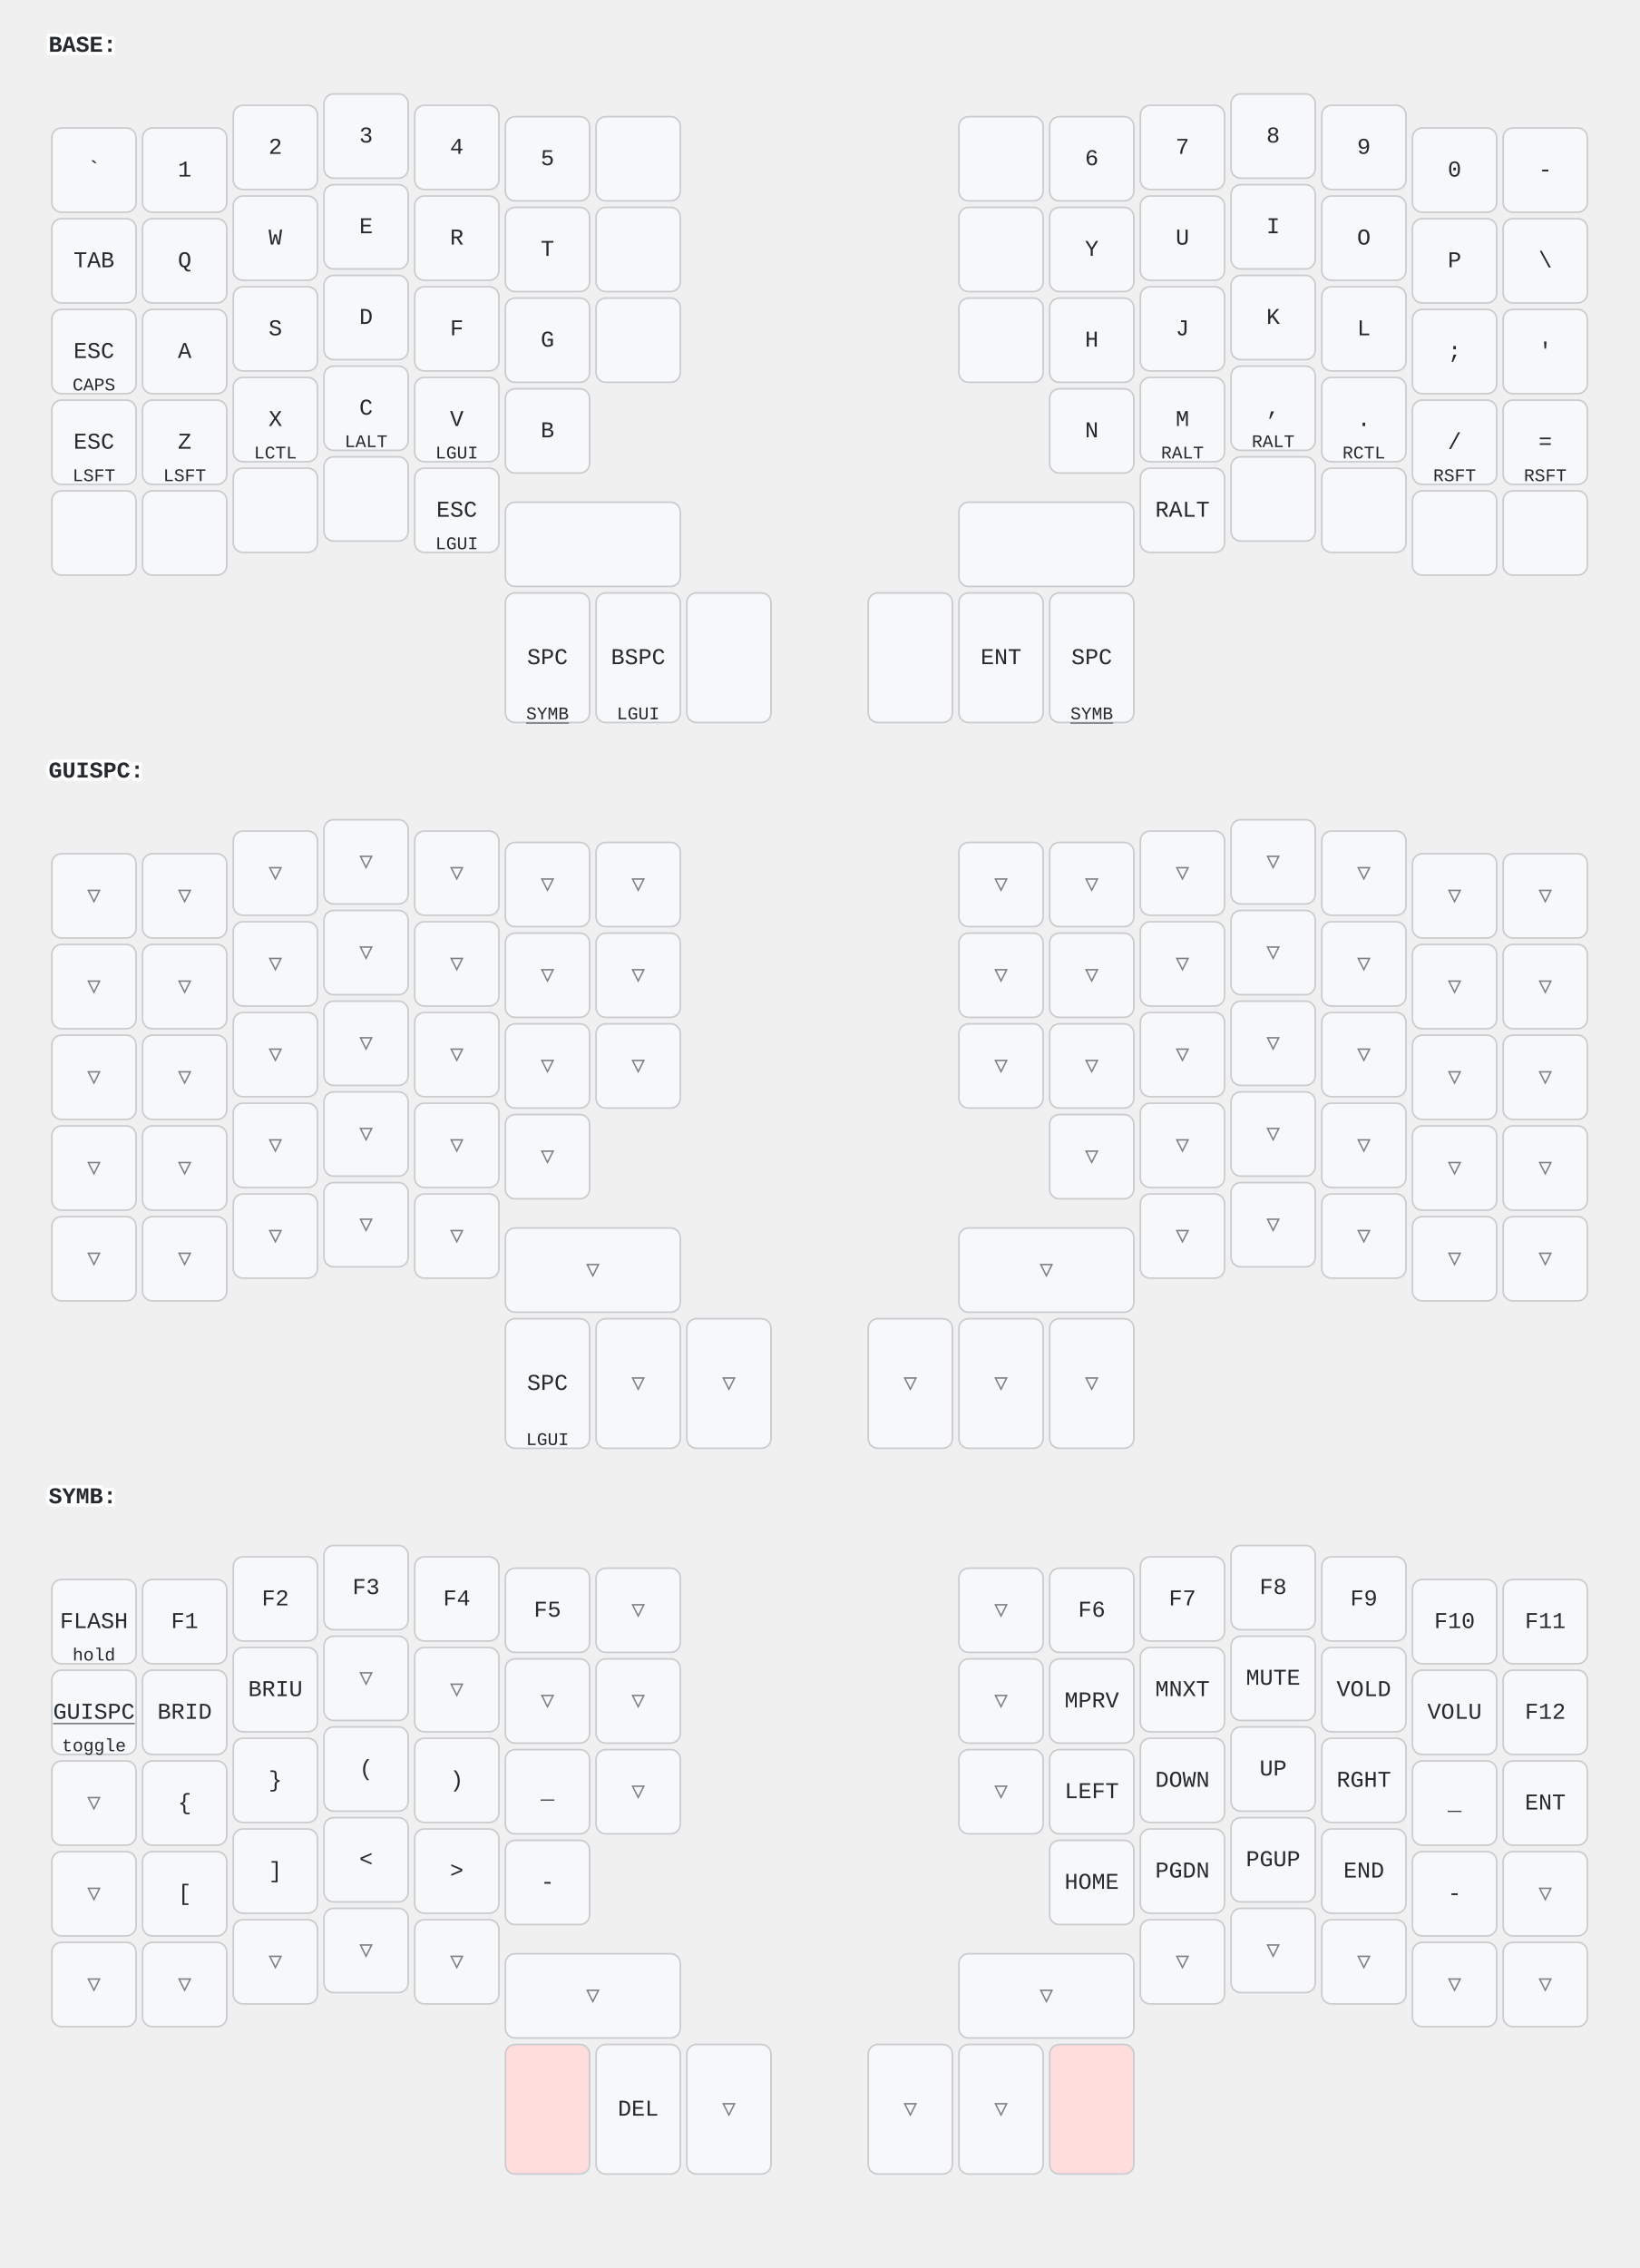
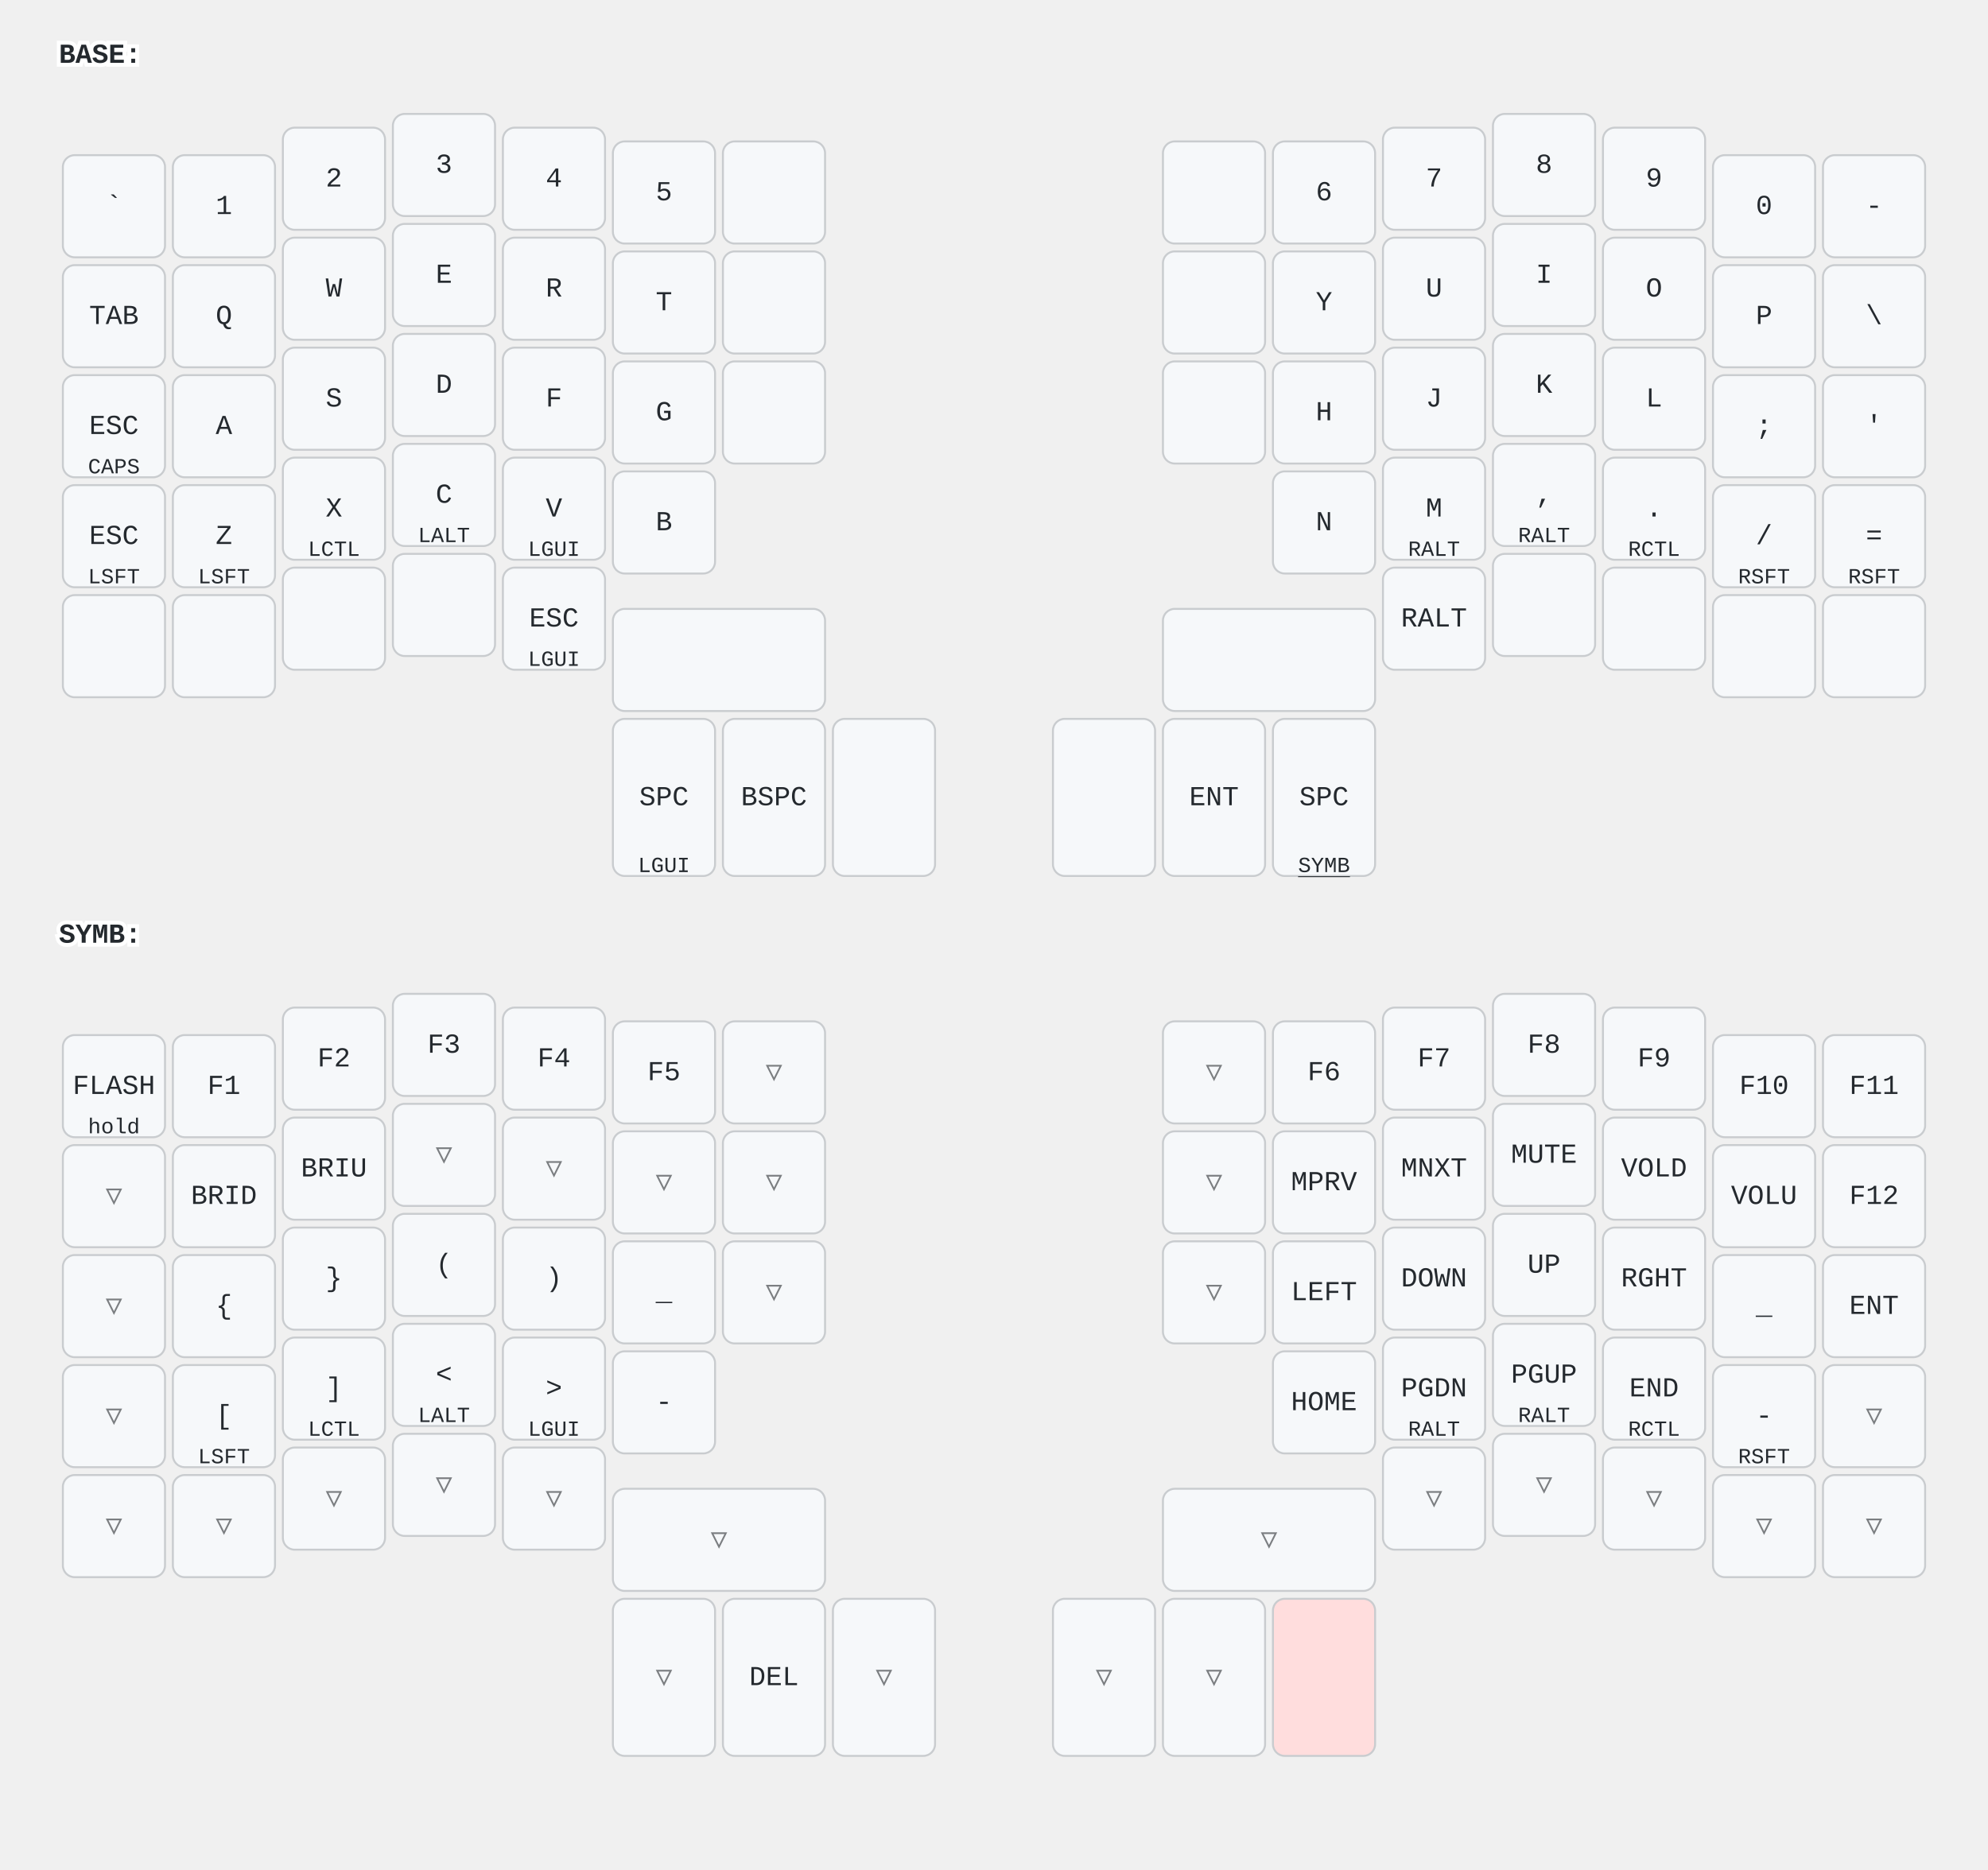
- <svg xmlns="http://www.w3.org/2000/svg" width="1012" height="1400" viewBox="0 0 1012 1400" class="keymap">
+ <svg xmlns="http://www.w3.org/2000/svg" width="1012" height="952" viewBox="0 0 1012 952" class="keymap">
  <style>/* inherit to force styles through use tags */
svg path {
    fill: inherit;
}

/* font and background color specifications */
svg.keymap {
    font-family: SFMono-Regular,Consolas,Liberation Mono,Menlo,monospace;
    font-size: 14px;
    font-kerning: normal;
    text-rendering: optimizeLegibility;
    fill: #24292e;
}

/* default key styling */
rect.key {
    fill: #f6f8fa;
}

rect.key, rect.combo {
    stroke: #c9cccf;
    stroke-width: 1;
}

/* default key side styling, only used is draw_key_sides is set */
rect.side {
    filter: brightness(90%);
}

/* color accent for combo boxes */
rect.combo, rect.combo-separate {
    fill: #cdf;
}

/* color accent for held keys */
rect.held, rect.combo.held {
    fill: #fdd;
}

/* color accent for ghost (optional) keys */
rect.ghost, rect.combo.ghost {
    stroke-dasharray: 4, 4;
    stroke-width: 2;
}

text {
    text-anchor: middle;
    dominant-baseline: middle;
}

/* styling for layer labels */
text.label {
    font-weight: bold;
    text-anchor: start;
    stroke: white;
    stroke-width: 4;
    paint-order: stroke;
}

/* styling for optional footer */
text.footer {
    text-anchor: end;
    dominant-baseline: auto;
    stroke: white;
    stroke-width: 4;
    paint-order: stroke;
}

/* styling for combo tap, and key non-tap label text */
text.combo, text.hold, text.shifted, text.left, text.right, text.tl, text.tr, text.bl, text.br {
    font-size: 11px;
}

text.hold, text.bl, text.br {
    text-anchor: middle;
    dominant-baseline: auto;
}

text.shifted, text.tl, text.tr {
    text-anchor: middle;
    dominant-baseline: hanging;
}

text.left, text.tl, text.bl {
    text-anchor: start;
}

text.right, text.tr, text.br {
    text-anchor: end;
}

text.layer-activator {
    text-decoration: underline;
}

/* styling for hold/shifted label text in combo box */
text.combo.hold, text.combo.shifted, text.combo.left, text.combo.right {
    font-size: 8px;
}

/* lighter symbol for transparent keys */
text.trans {
    fill: #7b7e81;
}

/* styling for combo dendrons */
path.combo {
    stroke-width: 1;
    stroke: gray;
    fill: none;
}

/* Start Tabler Icons Cleanup */
/* cannot use height/width with glyphs */
.icon-tabler &gt; path {
    fill: inherit;
    stroke: inherit;
    stroke-width: 2;
}
/* hide tabler's default box */
.icon-tabler &gt; path[stroke="none"][fill="none"] {
    visibility: hidden;
}
/* End Tabler Icons Cleanup */

@media (prefers-color-scheme: dark) {
svg.keymap { fill: #d1d6db; }
rect.key { fill: #3f4750; }
rect.key, rect.combo { stroke: #60666c; }
rect.combo, rect.combo-separate { fill: #1f3d7a; }
rect.held, rect.combo.held { fill: #854747; }
text.label, text.footer { stroke: black; }
text.trans { fill: #7e8184; }
path.combo { stroke: #7f7f7f; }

}</style>
  <g transform="translate(30, 0)" class="layer-BASE">
    <text x="0" y="28" class="label" id="BASE">BASE:</text>
    <g transform="translate(0, 56)">
      <g transform="translate(28, 49)" class="key keypos-0">
        <rect rx="6" ry="6" x="-26" y="-26" width="52" height="52" class="key" />
        <text x="0" y="0" class="key tap">`</text>
      </g>
      <g transform="translate(84, 49)" class="key keypos-1">
        <rect rx="6" ry="6" x="-26" y="-26" width="52" height="52" class="key" />
        <text x="0" y="0" class="key tap">1</text>
      </g>
      <g transform="translate(140, 35)" class="key keypos-2">
        <rect rx="6" ry="6" x="-26" y="-26" width="52" height="52" class="key" />
        <text x="0" y="0" class="key tap">2</text>
      </g>
      <g transform="translate(196, 28)" class="key keypos-3">
        <rect rx="6" ry="6" x="-26" y="-26" width="52" height="52" class="key" />
        <text x="0" y="0" class="key tap">3</text>
      </g>
      <g transform="translate(252, 35)" class="key keypos-4">
        <rect rx="6" ry="6" x="-26" y="-26" width="52" height="52" class="key" />
        <text x="0" y="0" class="key tap">4</text>
      </g>
      <g transform="translate(308, 42)" class="key keypos-5">
        <rect rx="6" ry="6" x="-26" y="-26" width="52" height="52" class="key" />
        <text x="0" y="0" class="key tap">5</text>
      </g>
      <g transform="translate(364, 42)" class="key keypos-6">
        <rect rx="6" ry="6" x="-26" y="-26" width="52" height="52" class="key" />
      </g>
      <g transform="translate(588, 42)" class="key keypos-7">
        <rect rx="6" ry="6" x="-26" y="-26" width="52" height="52" class="key" />
      </g>
      <g transform="translate(644, 42)" class="key keypos-8">
        <rect rx="6" ry="6" x="-26" y="-26" width="52" height="52" class="key" />
        <text x="0" y="0" class="key tap">6</text>
      </g>
      <g transform="translate(700, 35)" class="key keypos-9">
        <rect rx="6" ry="6" x="-26" y="-26" width="52" height="52" class="key" />
        <text x="0" y="0" class="key tap">7</text>
      </g>
      <g transform="translate(756, 28)" class="key keypos-10">
        <rect rx="6" ry="6" x="-26" y="-26" width="52" height="52" class="key" />
        <text x="0" y="0" class="key tap">8</text>
      </g>
      <g transform="translate(812, 35)" class="key keypos-11">
        <rect rx="6" ry="6" x="-26" y="-26" width="52" height="52" class="key" />
        <text x="0" y="0" class="key tap">9</text>
      </g>
      <g transform="translate(868, 49)" class="key keypos-12">
        <rect rx="6" ry="6" x="-26" y="-26" width="52" height="52" class="key" />
        <text x="0" y="0" class="key tap">0</text>
      </g>
      <g transform="translate(924, 49)" class="key keypos-13">
        <rect rx="6" ry="6" x="-26" y="-26" width="52" height="52" class="key" />
        <text x="0" y="0" class="key tap">-</text>
      </g>
      <g transform="translate(28, 105)" class="key keypos-14">
        <rect rx="6" ry="6" x="-26" y="-26" width="52" height="52" class="key" />
        <text x="0" y="0" class="key tap">TAB</text>
      </g>
      <g transform="translate(84, 105)" class="key keypos-15">
        <rect rx="6" ry="6" x="-26" y="-26" width="52" height="52" class="key" />
        <text x="0" y="0" class="key tap">Q</text>
      </g>
      <g transform="translate(140, 91)" class="key keypos-16">
        <rect rx="6" ry="6" x="-26" y="-26" width="52" height="52" class="key" />
        <text x="0" y="0" class="key tap">W</text>
      </g>
      <g transform="translate(196, 84)" class="key keypos-17">
        <rect rx="6" ry="6" x="-26" y="-26" width="52" height="52" class="key" />
        <text x="0" y="0" class="key tap">E</text>
      </g>
      <g transform="translate(252, 91)" class="key keypos-18">
        <rect rx="6" ry="6" x="-26" y="-26" width="52" height="52" class="key" />
        <text x="0" y="0" class="key tap">R</text>
      </g>
      <g transform="translate(308, 98)" class="key keypos-19">
        <rect rx="6" ry="6" x="-26" y="-26" width="52" height="52" class="key" />
        <text x="0" y="0" class="key tap">T</text>
      </g>
      <g transform="translate(364, 98)" class="key keypos-20">
        <rect rx="6" ry="6" x="-26" y="-26" width="52" height="52" class="key" />
      </g>
      <g transform="translate(588, 98)" class="key keypos-21">
        <rect rx="6" ry="6" x="-26" y="-26" width="52" height="52" class="key" />
      </g>
      <g transform="translate(644, 98)" class="key keypos-22">
        <rect rx="6" ry="6" x="-26" y="-26" width="52" height="52" class="key" />
        <text x="0" y="0" class="key tap">Y</text>
      </g>
      <g transform="translate(700, 91)" class="key keypos-23">
        <rect rx="6" ry="6" x="-26" y="-26" width="52" height="52" class="key" />
        <text x="0" y="0" class="key tap">U</text>
      </g>
      <g transform="translate(756, 84)" class="key keypos-24">
        <rect rx="6" ry="6" x="-26" y="-26" width="52" height="52" class="key" />
        <text x="0" y="0" class="key tap">I</text>
      </g>
      <g transform="translate(812, 91)" class="key keypos-25">
        <rect rx="6" ry="6" x="-26" y="-26" width="52" height="52" class="key" />
        <text x="0" y="0" class="key tap">O</text>
      </g>
      <g transform="translate(868, 105)" class="key keypos-26">
        <rect rx="6" ry="6" x="-26" y="-26" width="52" height="52" class="key" />
        <text x="0" y="0" class="key tap">P</text>
      </g>
      <g transform="translate(924, 105)" class="key keypos-27">
        <rect rx="6" ry="6" x="-26" y="-26" width="52" height="52" class="key" />
        <text x="0" y="0" class="key tap">\</text>
      </g>
      <g transform="translate(28, 161)" class="key keypos-28">
        <rect rx="6" ry="6" x="-26" y="-26" width="52" height="52" class="key" />
        <text x="0" y="0" class="key tap">ESC</text>
        <text x="0" y="24" class="key hold">CAPS</text>
      </g>
      <g transform="translate(84, 161)" class="key keypos-29">
        <rect rx="6" ry="6" x="-26" y="-26" width="52" height="52" class="key" />
        <text x="0" y="0" class="key tap">A</text>
      </g>
      <g transform="translate(140, 147)" class="key keypos-30">
        <rect rx="6" ry="6" x="-26" y="-26" width="52" height="52" class="key" />
        <text x="0" y="0" class="key tap">S</text>
      </g>
      <g transform="translate(196, 140)" class="key keypos-31">
        <rect rx="6" ry="6" x="-26" y="-26" width="52" height="52" class="key" />
        <text x="0" y="0" class="key tap">D</text>
      </g>
      <g transform="translate(252, 147)" class="key keypos-32">
        <rect rx="6" ry="6" x="-26" y="-26" width="52" height="52" class="key" />
        <text x="0" y="0" class="key tap">F</text>
      </g>
      <g transform="translate(308, 154)" class="key keypos-33">
        <rect rx="6" ry="6" x="-26" y="-26" width="52" height="52" class="key" />
        <text x="0" y="0" class="key tap">G</text>
      </g>
      <g transform="translate(364, 154)" class="key keypos-34">
        <rect rx="6" ry="6" x="-26" y="-26" width="52" height="52" class="key" />
      </g>
      <g transform="translate(588, 154)" class="key keypos-35">
        <rect rx="6" ry="6" x="-26" y="-26" width="52" height="52" class="key" />
      </g>
      <g transform="translate(644, 154)" class="key keypos-36">
        <rect rx="6" ry="6" x="-26" y="-26" width="52" height="52" class="key" />
        <text x="0" y="0" class="key tap">H</text>
      </g>
      <g transform="translate(700, 147)" class="key keypos-37">
        <rect rx="6" ry="6" x="-26" y="-26" width="52" height="52" class="key" />
        <text x="0" y="0" class="key tap">J</text>
      </g>
      <g transform="translate(756, 140)" class="key keypos-38">
        <rect rx="6" ry="6" x="-26" y="-26" width="52" height="52" class="key" />
        <text x="0" y="0" class="key tap">K</text>
      </g>
      <g transform="translate(812, 147)" class="key keypos-39">
        <rect rx="6" ry="6" x="-26" y="-26" width="52" height="52" class="key" />
        <text x="0" y="0" class="key tap">L</text>
      </g>
      <g transform="translate(868, 161)" class="key keypos-40">
        <rect rx="6" ry="6" x="-26" y="-26" width="52" height="52" class="key" />
        <text x="0" y="0" class="key tap">;</text>
      </g>
      <g transform="translate(924, 161)" class="key keypos-41">
        <rect rx="6" ry="6" x="-26" y="-26" width="52" height="52" class="key" />
        <text x="0" y="0" class="key tap">'</text>
      </g>
      <g transform="translate(28, 217)" class="key keypos-42">
        <rect rx="6" ry="6" x="-26" y="-26" width="52" height="52" class="key" />
        <text x="0" y="0" class="key tap">ESC</text>
        <text x="0" y="24" class="key hold">LSFT</text>
      </g>
      <g transform="translate(84, 217)" class="key keypos-43">
        <rect rx="6" ry="6" x="-26" y="-26" width="52" height="52" class="key" />
        <text x="0" y="0" class="key tap">Z</text>
        <text x="0" y="24" class="key hold">LSFT</text>
      </g>
      <g transform="translate(140, 203)" class="key keypos-44">
        <rect rx="6" ry="6" x="-26" y="-26" width="52" height="52" class="key" />
        <text x="0" y="0" class="key tap">X</text>
        <text x="0" y="24" class="key hold">LCTL</text>
      </g>
      <g transform="translate(196, 196)" class="key keypos-45">
        <rect rx="6" ry="6" x="-26" y="-26" width="52" height="52" class="key" />
        <text x="0" y="0" class="key tap">C</text>
        <text x="0" y="24" class="key hold">LALT</text>
      </g>
      <g transform="translate(252, 203)" class="key keypos-46">
        <rect rx="6" ry="6" x="-26" y="-26" width="52" height="52" class="key" />
        <text x="0" y="0" class="key tap">V</text>
        <text x="0" y="24" class="key hold">LGUI</text>
      </g>
      <g transform="translate(308, 210)" class="key keypos-47">
        <rect rx="6" ry="6" x="-26" y="-26" width="52" height="52" class="key" />
        <text x="0" y="0" class="key tap">B</text>
      </g>
      <g transform="translate(644, 210)" class="key keypos-48">
        <rect rx="6" ry="6" x="-26" y="-26" width="52" height="52" class="key" />
        <text x="0" y="0" class="key tap">N</text>
      </g>
      <g transform="translate(700, 203)" class="key keypos-49">
        <rect rx="6" ry="6" x="-26" y="-26" width="52" height="52" class="key" />
        <text x="0" y="0" class="key tap">M</text>
        <text x="0" y="24" class="key hold">RALT</text>
      </g>
      <g transform="translate(756, 196)" class="key keypos-50">
        <rect rx="6" ry="6" x="-26" y="-26" width="52" height="52" class="key" />
        <text x="0" y="0" class="key tap">,</text>
        <text x="0" y="24" class="key hold">RALT</text>
      </g>
      <g transform="translate(812, 203)" class="key keypos-51">
        <rect rx="6" ry="6" x="-26" y="-26" width="52" height="52" class="key" />
        <text x="0" y="0" class="key tap">.</text>
        <text x="0" y="24" class="key hold">RCTL</text>
      </g>
      <g transform="translate(868, 217)" class="key keypos-52">
        <rect rx="6" ry="6" x="-26" y="-26" width="52" height="52" class="key" />
        <text x="0" y="0" class="key tap">/</text>
        <text x="0" y="24" class="key hold">RSFT</text>
      </g>
      <g transform="translate(924, 217)" class="key keypos-53">
        <rect rx="6" ry="6" x="-26" y="-26" width="52" height="52" class="key" />
        <text x="0" y="0" class="key tap">=</text>
        <text x="0" y="24" class="key hold">RSFT</text>
      </g>
      <g transform="translate(28, 273)" class="key keypos-54">
        <rect rx="6" ry="6" x="-26" y="-26" width="52" height="52" class="key" />
      </g>
      <g transform="translate(84, 273)" class="key keypos-55">
        <rect rx="6" ry="6" x="-26" y="-26" width="52" height="52" class="key" />
      </g>
      <g transform="translate(140, 259)" class="key keypos-56">
        <rect rx="6" ry="6" x="-26" y="-26" width="52" height="52" class="key" />
      </g>
      <g transform="translate(196, 252)" class="key keypos-57">
        <rect rx="6" ry="6" x="-26" y="-26" width="52" height="52" class="key" />
      </g>
      <g transform="translate(252, 259)" class="key keypos-58">
        <rect rx="6" ry="6" x="-26" y="-26" width="52" height="52" class="key" />
        <text x="0" y="0" class="key tap">ESC</text>
        <text x="0" y="24" class="key hold">LGUI</text>
      </g>
      <g transform="translate(336, 280)" class="key keypos-59">
        <rect rx="6" ry="6" x="-54" y="-26" width="108" height="52" class="key" />
      </g>
      <g transform="translate(616, 280)" class="key keypos-60">
        <rect rx="6" ry="6" x="-54" y="-26" width="108" height="52" class="key" />
      </g>
      <g transform="translate(700, 259)" class="key keypos-61">
        <rect rx="6" ry="6" x="-26" y="-26" width="52" height="52" class="key" />
        <text x="0" y="0" class="key tap">RALT</text>
      </g>
      <g transform="translate(756, 252)" class="key keypos-62">
        <rect rx="6" ry="6" x="-26" y="-26" width="52" height="52" class="key" />
      </g>
      <g transform="translate(812, 259)" class="key keypos-63">
        <rect rx="6" ry="6" x="-26" y="-26" width="52" height="52" class="key" />
      </g>
      <g transform="translate(868, 273)" class="key keypos-64">
        <rect rx="6" ry="6" x="-26" y="-26" width="52" height="52" class="key" />
      </g>
      <g transform="translate(924, 273)" class="key keypos-65">
        <rect rx="6" ry="6" x="-26" y="-26" width="52" height="52" class="key" />
      </g>
      <g transform="translate(308, 350)" class="key keypos-66">
        <rect rx="6" ry="6" x="-26" y="-40" width="52" height="80" class="key" />
        <text x="0" y="0" class="key tap">SPC</text>
-         <a href="#SYMB">
-           <text x="0" y="38" class="key hold layer-activator">SYMB</text>
-         </a>
+         <text x="0" y="38" class="key hold">LGUI</text>
      </g>
      <g transform="translate(364, 350)" class="key keypos-67">
        <rect rx="6" ry="6" x="-26" y="-40" width="52" height="80" class="key" />
        <text x="0" y="0" class="key tap">BSPC</text>
-         <text x="0" y="38" class="key hold">LGUI</text>
      </g>
      <g transform="translate(420, 350)" class="key keypos-68">
        <rect rx="6" ry="6" x="-26" y="-40" width="52" height="80" class="key" />
      </g>
      <g transform="translate(532, 350)" class="key keypos-69">
        <rect rx="6" ry="6" x="-26" y="-40" width="52" height="80" class="key" />
      </g>
      <g transform="translate(588, 350)" class="key keypos-70">
        <rect rx="6" ry="6" x="-26" y="-40" width="52" height="80" class="key" />
        <text x="0" y="0" class="key tap">ENT</text>
      </g>
      <g transform="translate(644, 350)" class="key keypos-71">
        <rect rx="6" ry="6" x="-26" y="-40" width="52" height="80" class="key" />
        <text x="0" y="0" class="key tap">SPC</text>
        <a href="#SYMB">
          <text x="0" y="38" class="key hold layer-activator">SYMB</text>
        </a>
      </g>
    </g>
  </g>
-   <g transform="translate(30, 448)" class="layer-GUISPC">
-     <text x="0" y="28" class="label" id="GUISPC">GUISPC:</text>
-     <g transform="translate(0, 56)">
-       <g transform="translate(28, 49)" class="key trans keypos-0">
-         <rect rx="6" ry="6" x="-26" y="-26" width="52" height="52" class="key trans" />
-         <text x="0" y="0" class="key trans tap">▽</text>
-       </g>
-       <g transform="translate(84, 49)" class="key trans keypos-1">
-         <rect rx="6" ry="6" x="-26" y="-26" width="52" height="52" class="key trans" />
-         <text x="0" y="0" class="key trans tap">▽</text>
-       </g>
-       <g transform="translate(140, 35)" class="key trans keypos-2">
-         <rect rx="6" ry="6" x="-26" y="-26" width="52" height="52" class="key trans" />
-         <text x="0" y="0" class="key trans tap">▽</text>
-       </g>
-       <g transform="translate(196, 28)" class="key trans keypos-3">
-         <rect rx="6" ry="6" x="-26" y="-26" width="52" height="52" class="key trans" />
-         <text x="0" y="0" class="key trans tap">▽</text>
-       </g>
-       <g transform="translate(252, 35)" class="key trans keypos-4">
-         <rect rx="6" ry="6" x="-26" y="-26" width="52" height="52" class="key trans" />
-         <text x="0" y="0" class="key trans tap">▽</text>
-       </g>
-       <g transform="translate(308, 42)" class="key trans keypos-5">
-         <rect rx="6" ry="6" x="-26" y="-26" width="52" height="52" class="key trans" />
-         <text x="0" y="0" class="key trans tap">▽</text>
-       </g>
-       <g transform="translate(364, 42)" class="key trans keypos-6">
-         <rect rx="6" ry="6" x="-26" y="-26" width="52" height="52" class="key trans" />
-         <text x="0" y="0" class="key trans tap">▽</text>
-       </g>
-       <g transform="translate(588, 42)" class="key trans keypos-7">
-         <rect rx="6" ry="6" x="-26" y="-26" width="52" height="52" class="key trans" />
-         <text x="0" y="0" class="key trans tap">▽</text>
-       </g>
-       <g transform="translate(644, 42)" class="key trans keypos-8">
-         <rect rx="6" ry="6" x="-26" y="-26" width="52" height="52" class="key trans" />
-         <text x="0" y="0" class="key trans tap">▽</text>
-       </g>
-       <g transform="translate(700, 35)" class="key trans keypos-9">
-         <rect rx="6" ry="6" x="-26" y="-26" width="52" height="52" class="key trans" />
-         <text x="0" y="0" class="key trans tap">▽</text>
-       </g>
-       <g transform="translate(756, 28)" class="key trans keypos-10">
-         <rect rx="6" ry="6" x="-26" y="-26" width="52" height="52" class="key trans" />
-         <text x="0" y="0" class="key trans tap">▽</text>
-       </g>
-       <g transform="translate(812, 35)" class="key trans keypos-11">
-         <rect rx="6" ry="6" x="-26" y="-26" width="52" height="52" class="key trans" />
-         <text x="0" y="0" class="key trans tap">▽</text>
-       </g>
-       <g transform="translate(868, 49)" class="key trans keypos-12">
-         <rect rx="6" ry="6" x="-26" y="-26" width="52" height="52" class="key trans" />
-         <text x="0" y="0" class="key trans tap">▽</text>
-       </g>
-       <g transform="translate(924, 49)" class="key trans keypos-13">
-         <rect rx="6" ry="6" x="-26" y="-26" width="52" height="52" class="key trans" />
-         <text x="0" y="0" class="key trans tap">▽</text>
-       </g>
-       <g transform="translate(28, 105)" class="key trans keypos-14">
-         <rect rx="6" ry="6" x="-26" y="-26" width="52" height="52" class="key trans" />
-         <text x="0" y="0" class="key trans tap">▽</text>
-       </g>
-       <g transform="translate(84, 105)" class="key trans keypos-15">
-         <rect rx="6" ry="6" x="-26" y="-26" width="52" height="52" class="key trans" />
-         <text x="0" y="0" class="key trans tap">▽</text>
-       </g>
-       <g transform="translate(140, 91)" class="key trans keypos-16">
-         <rect rx="6" ry="6" x="-26" y="-26" width="52" height="52" class="key trans" />
-         <text x="0" y="0" class="key trans tap">▽</text>
-       </g>
-       <g transform="translate(196, 84)" class="key trans keypos-17">
-         <rect rx="6" ry="6" x="-26" y="-26" width="52" height="52" class="key trans" />
-         <text x="0" y="0" class="key trans tap">▽</text>
-       </g>
-       <g transform="translate(252, 91)" class="key trans keypos-18">
-         <rect rx="6" ry="6" x="-26" y="-26" width="52" height="52" class="key trans" />
-         <text x="0" y="0" class="key trans tap">▽</text>
-       </g>
-       <g transform="translate(308, 98)" class="key trans keypos-19">
-         <rect rx="6" ry="6" x="-26" y="-26" width="52" height="52" class="key trans" />
-         <text x="0" y="0" class="key trans tap">▽</text>
-       </g>
-       <g transform="translate(364, 98)" class="key trans keypos-20">
-         <rect rx="6" ry="6" x="-26" y="-26" width="52" height="52" class="key trans" />
-         <text x="0" y="0" class="key trans tap">▽</text>
-       </g>
-       <g transform="translate(588, 98)" class="key trans keypos-21">
-         <rect rx="6" ry="6" x="-26" y="-26" width="52" height="52" class="key trans" />
-         <text x="0" y="0" class="key trans tap">▽</text>
-       </g>
-       <g transform="translate(644, 98)" class="key trans keypos-22">
-         <rect rx="6" ry="6" x="-26" y="-26" width="52" height="52" class="key trans" />
-         <text x="0" y="0" class="key trans tap">▽</text>
-       </g>
-       <g transform="translate(700, 91)" class="key trans keypos-23">
-         <rect rx="6" ry="6" x="-26" y="-26" width="52" height="52" class="key trans" />
-         <text x="0" y="0" class="key trans tap">▽</text>
-       </g>
-       <g transform="translate(756, 84)" class="key trans keypos-24">
-         <rect rx="6" ry="6" x="-26" y="-26" width="52" height="52" class="key trans" />
-         <text x="0" y="0" class="key trans tap">▽</text>
-       </g>
-       <g transform="translate(812, 91)" class="key trans keypos-25">
-         <rect rx="6" ry="6" x="-26" y="-26" width="52" height="52" class="key trans" />
-         <text x="0" y="0" class="key trans tap">▽</text>
-       </g>
-       <g transform="translate(868, 105)" class="key trans keypos-26">
-         <rect rx="6" ry="6" x="-26" y="-26" width="52" height="52" class="key trans" />
-         <text x="0" y="0" class="key trans tap">▽</text>
-       </g>
-       <g transform="translate(924, 105)" class="key trans keypos-27">
-         <rect rx="6" ry="6" x="-26" y="-26" width="52" height="52" class="key trans" />
-         <text x="0" y="0" class="key trans tap">▽</text>
-       </g>
-       <g transform="translate(28, 161)" class="key trans keypos-28">
-         <rect rx="6" ry="6" x="-26" y="-26" width="52" height="52" class="key trans" />
-         <text x="0" y="0" class="key trans tap">▽</text>
-       </g>
-       <g transform="translate(84, 161)" class="key trans keypos-29">
-         <rect rx="6" ry="6" x="-26" y="-26" width="52" height="52" class="key trans" />
-         <text x="0" y="0" class="key trans tap">▽</text>
-       </g>
-       <g transform="translate(140, 147)" class="key trans keypos-30">
-         <rect rx="6" ry="6" x="-26" y="-26" width="52" height="52" class="key trans" />
-         <text x="0" y="0" class="key trans tap">▽</text>
-       </g>
-       <g transform="translate(196, 140)" class="key trans keypos-31">
-         <rect rx="6" ry="6" x="-26" y="-26" width="52" height="52" class="key trans" />
-         <text x="0" y="0" class="key trans tap">▽</text>
-       </g>
-       <g transform="translate(252, 147)" class="key trans keypos-32">
-         <rect rx="6" ry="6" x="-26" y="-26" width="52" height="52" class="key trans" />
-         <text x="0" y="0" class="key trans tap">▽</text>
-       </g>
-       <g transform="translate(308, 154)" class="key trans keypos-33">
-         <rect rx="6" ry="6" x="-26" y="-26" width="52" height="52" class="key trans" />
-         <text x="0" y="0" class="key trans tap">▽</text>
-       </g>
-       <g transform="translate(364, 154)" class="key trans keypos-34">
-         <rect rx="6" ry="6" x="-26" y="-26" width="52" height="52" class="key trans" />
-         <text x="0" y="0" class="key trans tap">▽</text>
-       </g>
-       <g transform="translate(588, 154)" class="key trans keypos-35">
-         <rect rx="6" ry="6" x="-26" y="-26" width="52" height="52" class="key trans" />
-         <text x="0" y="0" class="key trans tap">▽</text>
-       </g>
-       <g transform="translate(644, 154)" class="key trans keypos-36">
-         <rect rx="6" ry="6" x="-26" y="-26" width="52" height="52" class="key trans" />
-         <text x="0" y="0" class="key trans tap">▽</text>
-       </g>
-       <g transform="translate(700, 147)" class="key trans keypos-37">
-         <rect rx="6" ry="6" x="-26" y="-26" width="52" height="52" class="key trans" />
-         <text x="0" y="0" class="key trans tap">▽</text>
-       </g>
-       <g transform="translate(756, 140)" class="key trans keypos-38">
-         <rect rx="6" ry="6" x="-26" y="-26" width="52" height="52" class="key trans" />
-         <text x="0" y="0" class="key trans tap">▽</text>
-       </g>
-       <g transform="translate(812, 147)" class="key trans keypos-39">
-         <rect rx="6" ry="6" x="-26" y="-26" width="52" height="52" class="key trans" />
-         <text x="0" y="0" class="key trans tap">▽</text>
-       </g>
-       <g transform="translate(868, 161)" class="key trans keypos-40">
-         <rect rx="6" ry="6" x="-26" y="-26" width="52" height="52" class="key trans" />
-         <text x="0" y="0" class="key trans tap">▽</text>
-       </g>
-       <g transform="translate(924, 161)" class="key trans keypos-41">
-         <rect rx="6" ry="6" x="-26" y="-26" width="52" height="52" class="key trans" />
-         <text x="0" y="0" class="key trans tap">▽</text>
-       </g>
-       <g transform="translate(28, 217)" class="key trans keypos-42">
-         <rect rx="6" ry="6" x="-26" y="-26" width="52" height="52" class="key trans" />
-         <text x="0" y="0" class="key trans tap">▽</text>
-       </g>
-       <g transform="translate(84, 217)" class="key trans keypos-43">
-         <rect rx="6" ry="6" x="-26" y="-26" width="52" height="52" class="key trans" />
-         <text x="0" y="0" class="key trans tap">▽</text>
-       </g>
-       <g transform="translate(140, 203)" class="key trans keypos-44">
-         <rect rx="6" ry="6" x="-26" y="-26" width="52" height="52" class="key trans" />
-         <text x="0" y="0" class="key trans tap">▽</text>
-       </g>
-       <g transform="translate(196, 196)" class="key trans keypos-45">
-         <rect rx="6" ry="6" x="-26" y="-26" width="52" height="52" class="key trans" />
-         <text x="0" y="0" class="key trans tap">▽</text>
-       </g>
-       <g transform="translate(252, 203)" class="key trans keypos-46">
-         <rect rx="6" ry="6" x="-26" y="-26" width="52" height="52" class="key trans" />
-         <text x="0" y="0" class="key trans tap">▽</text>
-       </g>
-       <g transform="translate(308, 210)" class="key trans keypos-47">
-         <rect rx="6" ry="6" x="-26" y="-26" width="52" height="52" class="key trans" />
-         <text x="0" y="0" class="key trans tap">▽</text>
-       </g>
-       <g transform="translate(644, 210)" class="key trans keypos-48">
-         <rect rx="6" ry="6" x="-26" y="-26" width="52" height="52" class="key trans" />
-         <text x="0" y="0" class="key trans tap">▽</text>
-       </g>
-       <g transform="translate(700, 203)" class="key trans keypos-49">
-         <rect rx="6" ry="6" x="-26" y="-26" width="52" height="52" class="key trans" />
-         <text x="0" y="0" class="key trans tap">▽</text>
-       </g>
-       <g transform="translate(756, 196)" class="key trans keypos-50">
-         <rect rx="6" ry="6" x="-26" y="-26" width="52" height="52" class="key trans" />
-         <text x="0" y="0" class="key trans tap">▽</text>
-       </g>
-       <g transform="translate(812, 203)" class="key trans keypos-51">
-         <rect rx="6" ry="6" x="-26" y="-26" width="52" height="52" class="key trans" />
-         <text x="0" y="0" class="key trans tap">▽</text>
-       </g>
-       <g transform="translate(868, 217)" class="key trans keypos-52">
-         <rect rx="6" ry="6" x="-26" y="-26" width="52" height="52" class="key trans" />
-         <text x="0" y="0" class="key trans tap">▽</text>
-       </g>
-       <g transform="translate(924, 217)" class="key trans keypos-53">
-         <rect rx="6" ry="6" x="-26" y="-26" width="52" height="52" class="key trans" />
-         <text x="0" y="0" class="key trans tap">▽</text>
-       </g>
-       <g transform="translate(28, 273)" class="key trans keypos-54">
-         <rect rx="6" ry="6" x="-26" y="-26" width="52" height="52" class="key trans" />
-         <text x="0" y="0" class="key trans tap">▽</text>
-       </g>
-       <g transform="translate(84, 273)" class="key trans keypos-55">
-         <rect rx="6" ry="6" x="-26" y="-26" width="52" height="52" class="key trans" />
-         <text x="0" y="0" class="key trans tap">▽</text>
-       </g>
-       <g transform="translate(140, 259)" class="key trans keypos-56">
-         <rect rx="6" ry="6" x="-26" y="-26" width="52" height="52" class="key trans" />
-         <text x="0" y="0" class="key trans tap">▽</text>
-       </g>
-       <g transform="translate(196, 252)" class="key trans keypos-57">
-         <rect rx="6" ry="6" x="-26" y="-26" width="52" height="52" class="key trans" />
-         <text x="0" y="0" class="key trans tap">▽</text>
-       </g>
-       <g transform="translate(252, 259)" class="key trans keypos-58">
-         <rect rx="6" ry="6" x="-26" y="-26" width="52" height="52" class="key trans" />
-         <text x="0" y="0" class="key trans tap">▽</text>
-       </g>
-       <g transform="translate(336, 280)" class="key trans keypos-59">
-         <rect rx="6" ry="6" x="-54" y="-26" width="108" height="52" class="key trans" />
-         <text x="0" y="0" class="key trans tap">▽</text>
-       </g>
-       <g transform="translate(616, 280)" class="key trans keypos-60">
-         <rect rx="6" ry="6" x="-54" y="-26" width="108" height="52" class="key trans" />
-         <text x="0" y="0" class="key trans tap">▽</text>
-       </g>
-       <g transform="translate(700, 259)" class="key trans keypos-61">
-         <rect rx="6" ry="6" x="-26" y="-26" width="52" height="52" class="key trans" />
-         <text x="0" y="0" class="key trans tap">▽</text>
-       </g>
-       <g transform="translate(756, 252)" class="key trans keypos-62">
-         <rect rx="6" ry="6" x="-26" y="-26" width="52" height="52" class="key trans" />
-         <text x="0" y="0" class="key trans tap">▽</text>
-       </g>
-       <g transform="translate(812, 259)" class="key trans keypos-63">
-         <rect rx="6" ry="6" x="-26" y="-26" width="52" height="52" class="key trans" />
-         <text x="0" y="0" class="key trans tap">▽</text>
-       </g>
-       <g transform="translate(868, 273)" class="key trans keypos-64">
-         <rect rx="6" ry="6" x="-26" y="-26" width="52" height="52" class="key trans" />
-         <text x="0" y="0" class="key trans tap">▽</text>
-       </g>
-       <g transform="translate(924, 273)" class="key trans keypos-65">
-         <rect rx="6" ry="6" x="-26" y="-26" width="52" height="52" class="key trans" />
-         <text x="0" y="0" class="key trans tap">▽</text>
-       </g>
-       <g transform="translate(308, 350)" class="key keypos-66">
-         <rect rx="6" ry="6" x="-26" y="-40" width="52" height="80" class="key" />
-         <text x="0" y="0" class="key tap">SPC</text>
-         <text x="0" y="38" class="key hold">LGUI</text>
-       </g>
-       <g transform="translate(364, 350)" class="key trans keypos-67">
-         <rect rx="6" ry="6" x="-26" y="-40" width="52" height="80" class="key trans" />
-         <text x="0" y="0" class="key trans tap">▽</text>
-       </g>
-       <g transform="translate(420, 350)" class="key trans keypos-68">
-         <rect rx="6" ry="6" x="-26" y="-40" width="52" height="80" class="key trans" />
-         <text x="0" y="0" class="key trans tap">▽</text>
-       </g>
-       <g transform="translate(532, 350)" class="key trans keypos-69">
-         <rect rx="6" ry="6" x="-26" y="-40" width="52" height="80" class="key trans" />
-         <text x="0" y="0" class="key trans tap">▽</text>
-       </g>
-       <g transform="translate(588, 350)" class="key trans keypos-70">
-         <rect rx="6" ry="6" x="-26" y="-40" width="52" height="80" class="key trans" />
-         <text x="0" y="0" class="key trans tap">▽</text>
-       </g>
-       <g transform="translate(644, 350)" class="key trans keypos-71">
-         <rect rx="6" ry="6" x="-26" y="-40" width="52" height="80" class="key trans" />
-         <text x="0" y="0" class="key trans tap">▽</text>
-       </g>
-     </g>
-   </g>
-   <g transform="translate(30, 896)" class="layer-SYMB">
+   <g transform="translate(30, 448)" class="layer-SYMB">
    <text x="0" y="28" class="label" id="SYMB">SYMB:</text>
    <g transform="translate(0, 56)">
      <g transform="translate(28, 49)" class="key keypos-0">
        <rect rx="6" ry="6" x="-26" y="-26" width="52" height="52" class="key" />
        <text x="0" y="0" class="key tap">FLASH</text>
        <text x="0" y="24" class="key hold">hold</text>
      </g>
      <g transform="translate(84, 49)" class="key keypos-1">
        <rect rx="6" ry="6" x="-26" y="-26" width="52" height="52" class="key" />
        <text x="0" y="0" class="key tap">F1</text>
      </g>
      <g transform="translate(140, 35)" class="key keypos-2">
        <rect rx="6" ry="6" x="-26" y="-26" width="52" height="52" class="key" />
        <text x="0" y="0" class="key tap">F2</text>
      </g>
      <g transform="translate(196, 28)" class="key keypos-3">
        <rect rx="6" ry="6" x="-26" y="-26" width="52" height="52" class="key" />
        <text x="0" y="0" class="key tap">F3</text>
      </g>
      <g transform="translate(252, 35)" class="key keypos-4">
        <rect rx="6" ry="6" x="-26" y="-26" width="52" height="52" class="key" />
        <text x="0" y="0" class="key tap">F4</text>
      </g>
      <g transform="translate(308, 42)" class="key keypos-5">
        <rect rx="6" ry="6" x="-26" y="-26" width="52" height="52" class="key" />
        <text x="0" y="0" class="key tap">F5</text>
      </g>
      <g transform="translate(364, 42)" class="key trans keypos-6">
        <rect rx="6" ry="6" x="-26" y="-26" width="52" height="52" class="key trans" />
        <text x="0" y="0" class="key trans tap">▽</text>
      </g>
      <g transform="translate(588, 42)" class="key trans keypos-7">
        <rect rx="6" ry="6" x="-26" y="-26" width="52" height="52" class="key trans" />
        <text x="0" y="0" class="key trans tap">▽</text>
      </g>
      <g transform="translate(644, 42)" class="key keypos-8">
        <rect rx="6" ry="6" x="-26" y="-26" width="52" height="52" class="key" />
        <text x="0" y="0" class="key tap">F6</text>
      </g>
      <g transform="translate(700, 35)" class="key keypos-9">
        <rect rx="6" ry="6" x="-26" y="-26" width="52" height="52" class="key" />
        <text x="0" y="0" class="key tap">F7</text>
      </g>
      <g transform="translate(756, 28)" class="key keypos-10">
        <rect rx="6" ry="6" x="-26" y="-26" width="52" height="52" class="key" />
        <text x="0" y="0" class="key tap">F8</text>
      </g>
      <g transform="translate(812, 35)" class="key keypos-11">
        <rect rx="6" ry="6" x="-26" y="-26" width="52" height="52" class="key" />
        <text x="0" y="0" class="key tap">F9</text>
      </g>
      <g transform="translate(868, 49)" class="key keypos-12">
        <rect rx="6" ry="6" x="-26" y="-26" width="52" height="52" class="key" />
        <text x="0" y="0" class="key tap">F10</text>
      </g>
      <g transform="translate(924, 49)" class="key keypos-13">
        <rect rx="6" ry="6" x="-26" y="-26" width="52" height="52" class="key" />
        <text x="0" y="0" class="key tap">F11</text>
      </g>
-       <g transform="translate(28, 105)" class="key keypos-14">
-         <rect rx="6" ry="6" x="-26" y="-26" width="52" height="52" class="key" />
-         <a href="#GUISPC">
-           <text x="0" y="0" class="key tap layer-activator">GUISPC</text>
-         </a>
-         <text x="0" y="24" class="key hold">toggle</text>
+       <g transform="translate(28, 105)" class="key trans keypos-14">
+         <rect rx="6" ry="6" x="-26" y="-26" width="52" height="52" class="key trans" />
+         <text x="0" y="0" class="key trans tap">▽</text>
      </g>
      <g transform="translate(84, 105)" class="key keypos-15">
        <rect rx="6" ry="6" x="-26" y="-26" width="52" height="52" class="key" />
        <text x="0" y="0" class="key tap">BRID</text>
      </g>
      <g transform="translate(140, 91)" class="key keypos-16">
        <rect rx="6" ry="6" x="-26" y="-26" width="52" height="52" class="key" />
        <text x="0" y="0" class="key tap">BRIU</text>
      </g>
      <g transform="translate(196, 84)" class="key trans keypos-17">
        <rect rx="6" ry="6" x="-26" y="-26" width="52" height="52" class="key trans" />
        <text x="0" y="0" class="key trans tap">▽</text>
      </g>
      <g transform="translate(252, 91)" class="key trans keypos-18">
        <rect rx="6" ry="6" x="-26" y="-26" width="52" height="52" class="key trans" />
        <text x="0" y="0" class="key trans tap">▽</text>
      </g>
      <g transform="translate(308, 98)" class="key trans keypos-19">
        <rect rx="6" ry="6" x="-26" y="-26" width="52" height="52" class="key trans" />
        <text x="0" y="0" class="key trans tap">▽</text>
      </g>
      <g transform="translate(364, 98)" class="key trans keypos-20">
        <rect rx="6" ry="6" x="-26" y="-26" width="52" height="52" class="key trans" />
        <text x="0" y="0" class="key trans tap">▽</text>
      </g>
      <g transform="translate(588, 98)" class="key trans keypos-21">
        <rect rx="6" ry="6" x="-26" y="-26" width="52" height="52" class="key trans" />
        <text x="0" y="0" class="key trans tap">▽</text>
      </g>
      <g transform="translate(644, 98)" class="key keypos-22">
        <rect rx="6" ry="6" x="-26" y="-26" width="52" height="52" class="key" />
        <text x="0" y="0" class="key tap">MPRV</text>
      </g>
      <g transform="translate(700, 91)" class="key keypos-23">
        <rect rx="6" ry="6" x="-26" y="-26" width="52" height="52" class="key" />
        <text x="0" y="0" class="key tap">MNXT</text>
      </g>
      <g transform="translate(756, 84)" class="key keypos-24">
        <rect rx="6" ry="6" x="-26" y="-26" width="52" height="52" class="key" />
        <text x="0" y="0" class="key tap">MUTE</text>
      </g>
      <g transform="translate(812, 91)" class="key keypos-25">
        <rect rx="6" ry="6" x="-26" y="-26" width="52" height="52" class="key" />
        <text x="0" y="0" class="key tap">VOLD</text>
      </g>
      <g transform="translate(868, 105)" class="key keypos-26">
        <rect rx="6" ry="6" x="-26" y="-26" width="52" height="52" class="key" />
        <text x="0" y="0" class="key tap">VOLU</text>
      </g>
      <g transform="translate(924, 105)" class="key keypos-27">
        <rect rx="6" ry="6" x="-26" y="-26" width="52" height="52" class="key" />
        <text x="0" y="0" class="key tap">F12</text>
      </g>
      <g transform="translate(28, 161)" class="key trans keypos-28">
        <rect rx="6" ry="6" x="-26" y="-26" width="52" height="52" class="key trans" />
        <text x="0" y="0" class="key trans tap">▽</text>
      </g>
      <g transform="translate(84, 161)" class="key keypos-29">
        <rect rx="6" ry="6" x="-26" y="-26" width="52" height="52" class="key" />
        <text x="0" y="0" class="key tap">{</text>
      </g>
      <g transform="translate(140, 147)" class="key keypos-30">
        <rect rx="6" ry="6" x="-26" y="-26" width="52" height="52" class="key" />
        <text x="0" y="0" class="key tap">}</text>
      </g>
      <g transform="translate(196, 140)" class="key keypos-31">
        <rect rx="6" ry="6" x="-26" y="-26" width="52" height="52" class="key" />
        <text x="0" y="0" class="key tap">(</text>
      </g>
      <g transform="translate(252, 147)" class="key keypos-32">
        <rect rx="6" ry="6" x="-26" y="-26" width="52" height="52" class="key" />
        <text x="0" y="0" class="key tap">)</text>
      </g>
      <g transform="translate(308, 154)" class="key keypos-33">
        <rect rx="6" ry="6" x="-26" y="-26" width="52" height="52" class="key" />
        <text x="0" y="0" class="key tap">_</text>
      </g>
      <g transform="translate(364, 154)" class="key trans keypos-34">
        <rect rx="6" ry="6" x="-26" y="-26" width="52" height="52" class="key trans" />
        <text x="0" y="0" class="key trans tap">▽</text>
      </g>
      <g transform="translate(588, 154)" class="key trans keypos-35">
        <rect rx="6" ry="6" x="-26" y="-26" width="52" height="52" class="key trans" />
        <text x="0" y="0" class="key trans tap">▽</text>
      </g>
      <g transform="translate(644, 154)" class="key keypos-36">
        <rect rx="6" ry="6" x="-26" y="-26" width="52" height="52" class="key" />
        <text x="0" y="0" class="key tap">LEFT</text>
      </g>
      <g transform="translate(700, 147)" class="key keypos-37">
        <rect rx="6" ry="6" x="-26" y="-26" width="52" height="52" class="key" />
        <text x="0" y="0" class="key tap">DOWN</text>
      </g>
      <g transform="translate(756, 140)" class="key keypos-38">
        <rect rx="6" ry="6" x="-26" y="-26" width="52" height="52" class="key" />
        <text x="0" y="0" class="key tap">UP</text>
      </g>
      <g transform="translate(812, 147)" class="key keypos-39">
        <rect rx="6" ry="6" x="-26" y="-26" width="52" height="52" class="key" />
        <text x="0" y="0" class="key tap">RGHT</text>
      </g>
      <g transform="translate(868, 161)" class="key keypos-40">
        <rect rx="6" ry="6" x="-26" y="-26" width="52" height="52" class="key" />
        <text x="0" y="0" class="key tap">_</text>
      </g>
      <g transform="translate(924, 161)" class="key keypos-41">
        <rect rx="6" ry="6" x="-26" y="-26" width="52" height="52" class="key" />
        <text x="0" y="0" class="key tap">ENT</text>
      </g>
      <g transform="translate(28, 217)" class="key trans keypos-42">
        <rect rx="6" ry="6" x="-26" y="-26" width="52" height="52" class="key trans" />
        <text x="0" y="0" class="key trans tap">▽</text>
      </g>
      <g transform="translate(84, 217)" class="key keypos-43">
        <rect rx="6" ry="6" x="-26" y="-26" width="52" height="52" class="key" />
        <text x="0" y="0" class="key tap">[</text>
+         <text x="0" y="24" class="key hold">LSFT</text>
      </g>
      <g transform="translate(140, 203)" class="key keypos-44">
        <rect rx="6" ry="6" x="-26" y="-26" width="52" height="52" class="key" />
        <text x="0" y="0" class="key tap">]</text>
+         <text x="0" y="24" class="key hold">LCTL</text>
      </g>
      <g transform="translate(196, 196)" class="key keypos-45">
        <rect rx="6" ry="6" x="-26" y="-26" width="52" height="52" class="key" />
        <text x="0" y="0" class="key tap">&lt;</text>
+         <text x="0" y="24" class="key hold">LALT</text>
      </g>
      <g transform="translate(252, 203)" class="key keypos-46">
        <rect rx="6" ry="6" x="-26" y="-26" width="52" height="52" class="key" />
        <text x="0" y="0" class="key tap">&gt;</text>
+         <text x="0" y="24" class="key hold">LGUI</text>
      </g>
      <g transform="translate(308, 210)" class="key keypos-47">
        <rect rx="6" ry="6" x="-26" y="-26" width="52" height="52" class="key" />
        <text x="0" y="0" class="key tap">-</text>
      </g>
      <g transform="translate(644, 210)" class="key keypos-48">
        <rect rx="6" ry="6" x="-26" y="-26" width="52" height="52" class="key" />
        <text x="0" y="0" class="key tap">HOME</text>
      </g>
      <g transform="translate(700, 203)" class="key keypos-49">
        <rect rx="6" ry="6" x="-26" y="-26" width="52" height="52" class="key" />
        <text x="0" y="0" class="key tap">PGDN</text>
+         <text x="0" y="24" class="key hold">RALT</text>
      </g>
      <g transform="translate(756, 196)" class="key keypos-50">
        <rect rx="6" ry="6" x="-26" y="-26" width="52" height="52" class="key" />
        <text x="0" y="0" class="key tap">PGUP</text>
+         <text x="0" y="24" class="key hold">RALT</text>
      </g>
      <g transform="translate(812, 203)" class="key keypos-51">
        <rect rx="6" ry="6" x="-26" y="-26" width="52" height="52" class="key" />
        <text x="0" y="0" class="key tap">END</text>
+         <text x="0" y="24" class="key hold">RCTL</text>
      </g>
      <g transform="translate(868, 217)" class="key keypos-52">
        <rect rx="6" ry="6" x="-26" y="-26" width="52" height="52" class="key" />
        <text x="0" y="0" class="key tap">-</text>
+         <text x="0" y="24" class="key hold">RSFT</text>
      </g>
      <g transform="translate(924, 217)" class="key trans keypos-53">
        <rect rx="6" ry="6" x="-26" y="-26" width="52" height="52" class="key trans" />
        <text x="0" y="0" class="key trans tap">▽</text>
      </g>
      <g transform="translate(28, 273)" class="key trans keypos-54">
        <rect rx="6" ry="6" x="-26" y="-26" width="52" height="52" class="key trans" />
        <text x="0" y="0" class="key trans tap">▽</text>
      </g>
      <g transform="translate(84, 273)" class="key trans keypos-55">
        <rect rx="6" ry="6" x="-26" y="-26" width="52" height="52" class="key trans" />
        <text x="0" y="0" class="key trans tap">▽</text>
      </g>
      <g transform="translate(140, 259)" class="key trans keypos-56">
        <rect rx="6" ry="6" x="-26" y="-26" width="52" height="52" class="key trans" />
        <text x="0" y="0" class="key trans tap">▽</text>
      </g>
      <g transform="translate(196, 252)" class="key trans keypos-57">
        <rect rx="6" ry="6" x="-26" y="-26" width="52" height="52" class="key trans" />
        <text x="0" y="0" class="key trans tap">▽</text>
      </g>
      <g transform="translate(252, 259)" class="key trans keypos-58">
        <rect rx="6" ry="6" x="-26" y="-26" width="52" height="52" class="key trans" />
        <text x="0" y="0" class="key trans tap">▽</text>
      </g>
      <g transform="translate(336, 280)" class="key trans keypos-59">
        <rect rx="6" ry="6" x="-54" y="-26" width="108" height="52" class="key trans" />
        <text x="0" y="0" class="key trans tap">▽</text>
      </g>
      <g transform="translate(616, 280)" class="key trans keypos-60">
        <rect rx="6" ry="6" x="-54" y="-26" width="108" height="52" class="key trans" />
        <text x="0" y="0" class="key trans tap">▽</text>
      </g>
      <g transform="translate(700, 259)" class="key trans keypos-61">
        <rect rx="6" ry="6" x="-26" y="-26" width="52" height="52" class="key trans" />
        <text x="0" y="0" class="key trans tap">▽</text>
      </g>
      <g transform="translate(756, 252)" class="key trans keypos-62">
        <rect rx="6" ry="6" x="-26" y="-26" width="52" height="52" class="key trans" />
        <text x="0" y="0" class="key trans tap">▽</text>
      </g>
      <g transform="translate(812, 259)" class="key trans keypos-63">
        <rect rx="6" ry="6" x="-26" y="-26" width="52" height="52" class="key trans" />
        <text x="0" y="0" class="key trans tap">▽</text>
      </g>
      <g transform="translate(868, 273)" class="key trans keypos-64">
        <rect rx="6" ry="6" x="-26" y="-26" width="52" height="52" class="key trans" />
        <text x="0" y="0" class="key trans tap">▽</text>
      </g>
      <g transform="translate(924, 273)" class="key trans keypos-65">
        <rect rx="6" ry="6" x="-26" y="-26" width="52" height="52" class="key trans" />
        <text x="0" y="0" class="key trans tap">▽</text>
      </g>
-       <g transform="translate(308, 350)" class="key held keypos-66">
-         <rect rx="6" ry="6" x="-26" y="-40" width="52" height="80" class="key held" />
+       <g transform="translate(308, 350)" class="key trans keypos-66">
+         <rect rx="6" ry="6" x="-26" y="-40" width="52" height="80" class="key trans" />
+         <text x="0" y="0" class="key trans tap">▽</text>
      </g>
      <g transform="translate(364, 350)" class="key keypos-67">
        <rect rx="6" ry="6" x="-26" y="-40" width="52" height="80" class="key" />
        <text x="0" y="0" class="key tap">DEL</text>
      </g>
      <g transform="translate(420, 350)" class="key trans keypos-68">
        <rect rx="6" ry="6" x="-26" y="-40" width="52" height="80" class="key trans" />
        <text x="0" y="0" class="key trans tap">▽</text>
      </g>
      <g transform="translate(532, 350)" class="key trans keypos-69">
        <rect rx="6" ry="6" x="-26" y="-40" width="52" height="80" class="key trans" />
        <text x="0" y="0" class="key trans tap">▽</text>
      </g>
      <g transform="translate(588, 350)" class="key trans keypos-70">
        <rect rx="6" ry="6" x="-26" y="-40" width="52" height="80" class="key trans" />
        <text x="0" y="0" class="key trans tap">▽</text>
      </g>
-       <g transform="translate(644, 350)" class="key held alternate keypos-71">
-         <rect rx="6" ry="6" x="-26" y="-40" width="52" height="80" class="key held alternate" />
+       <g transform="translate(644, 350)" class="key held keypos-71">
+         <rect rx="6" ry="6" x="-26" y="-40" width="52" height="80" class="key held" />
      </g>
    </g>
  </g>
</svg>
